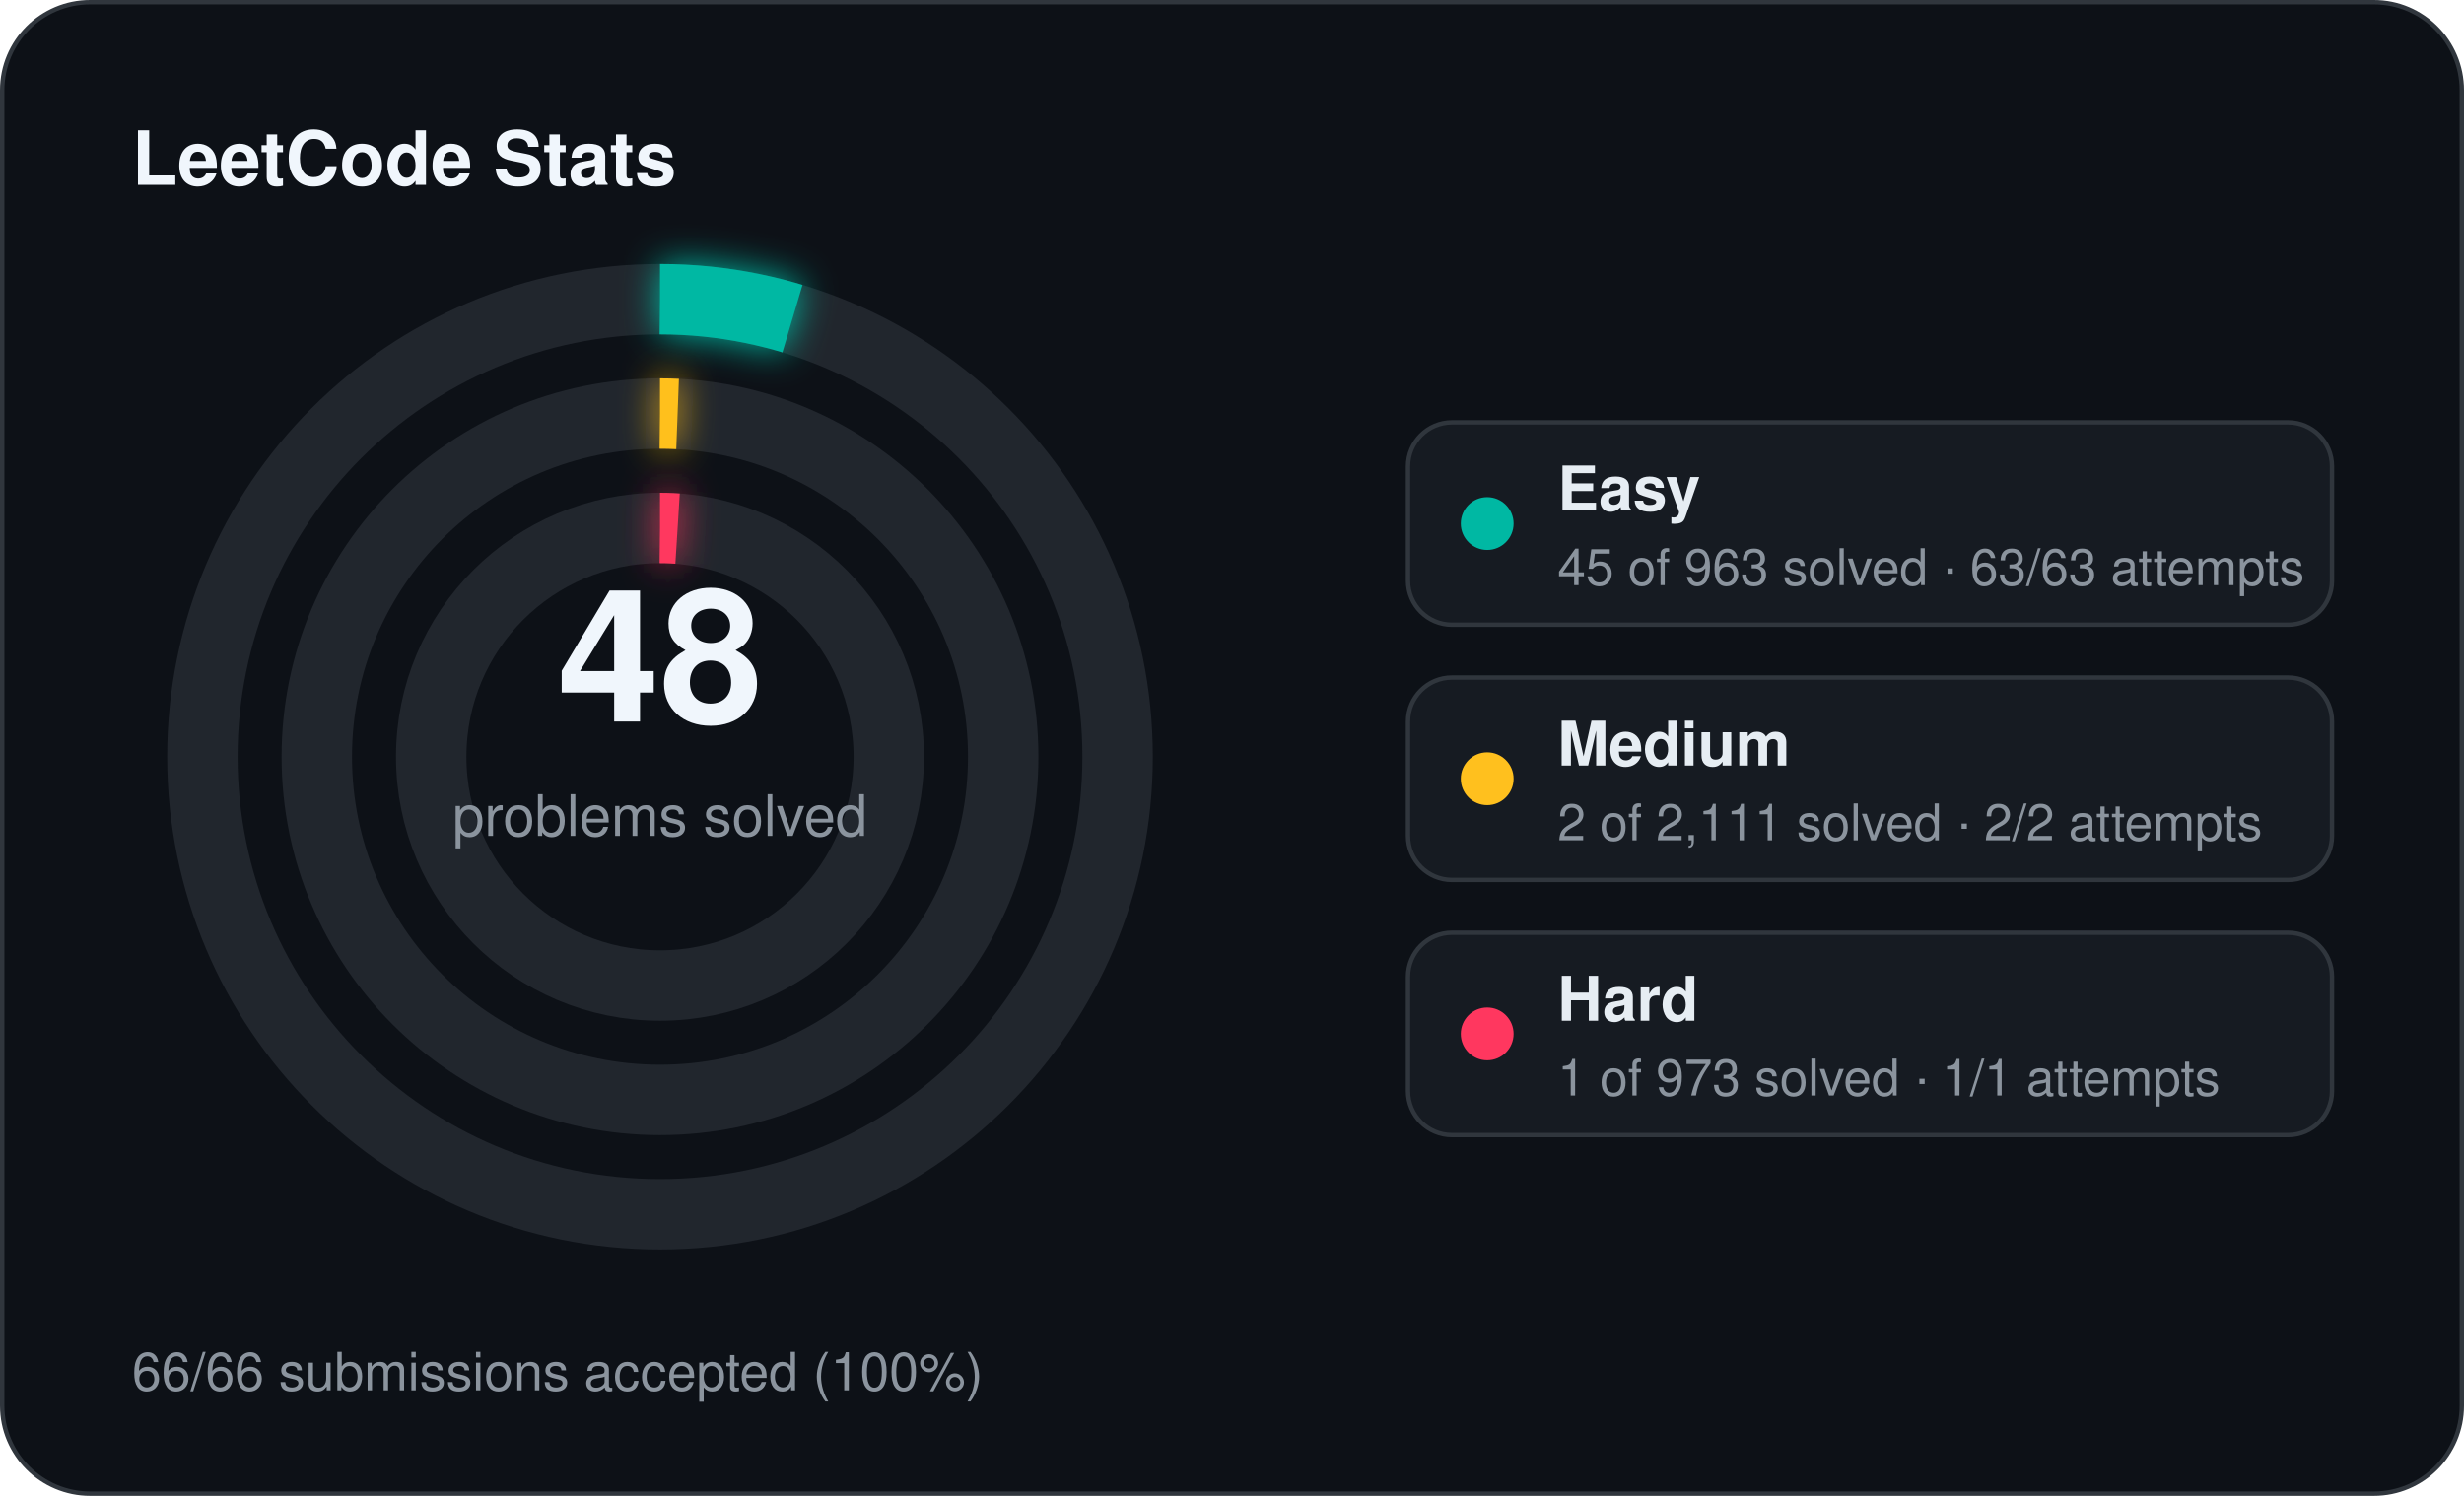
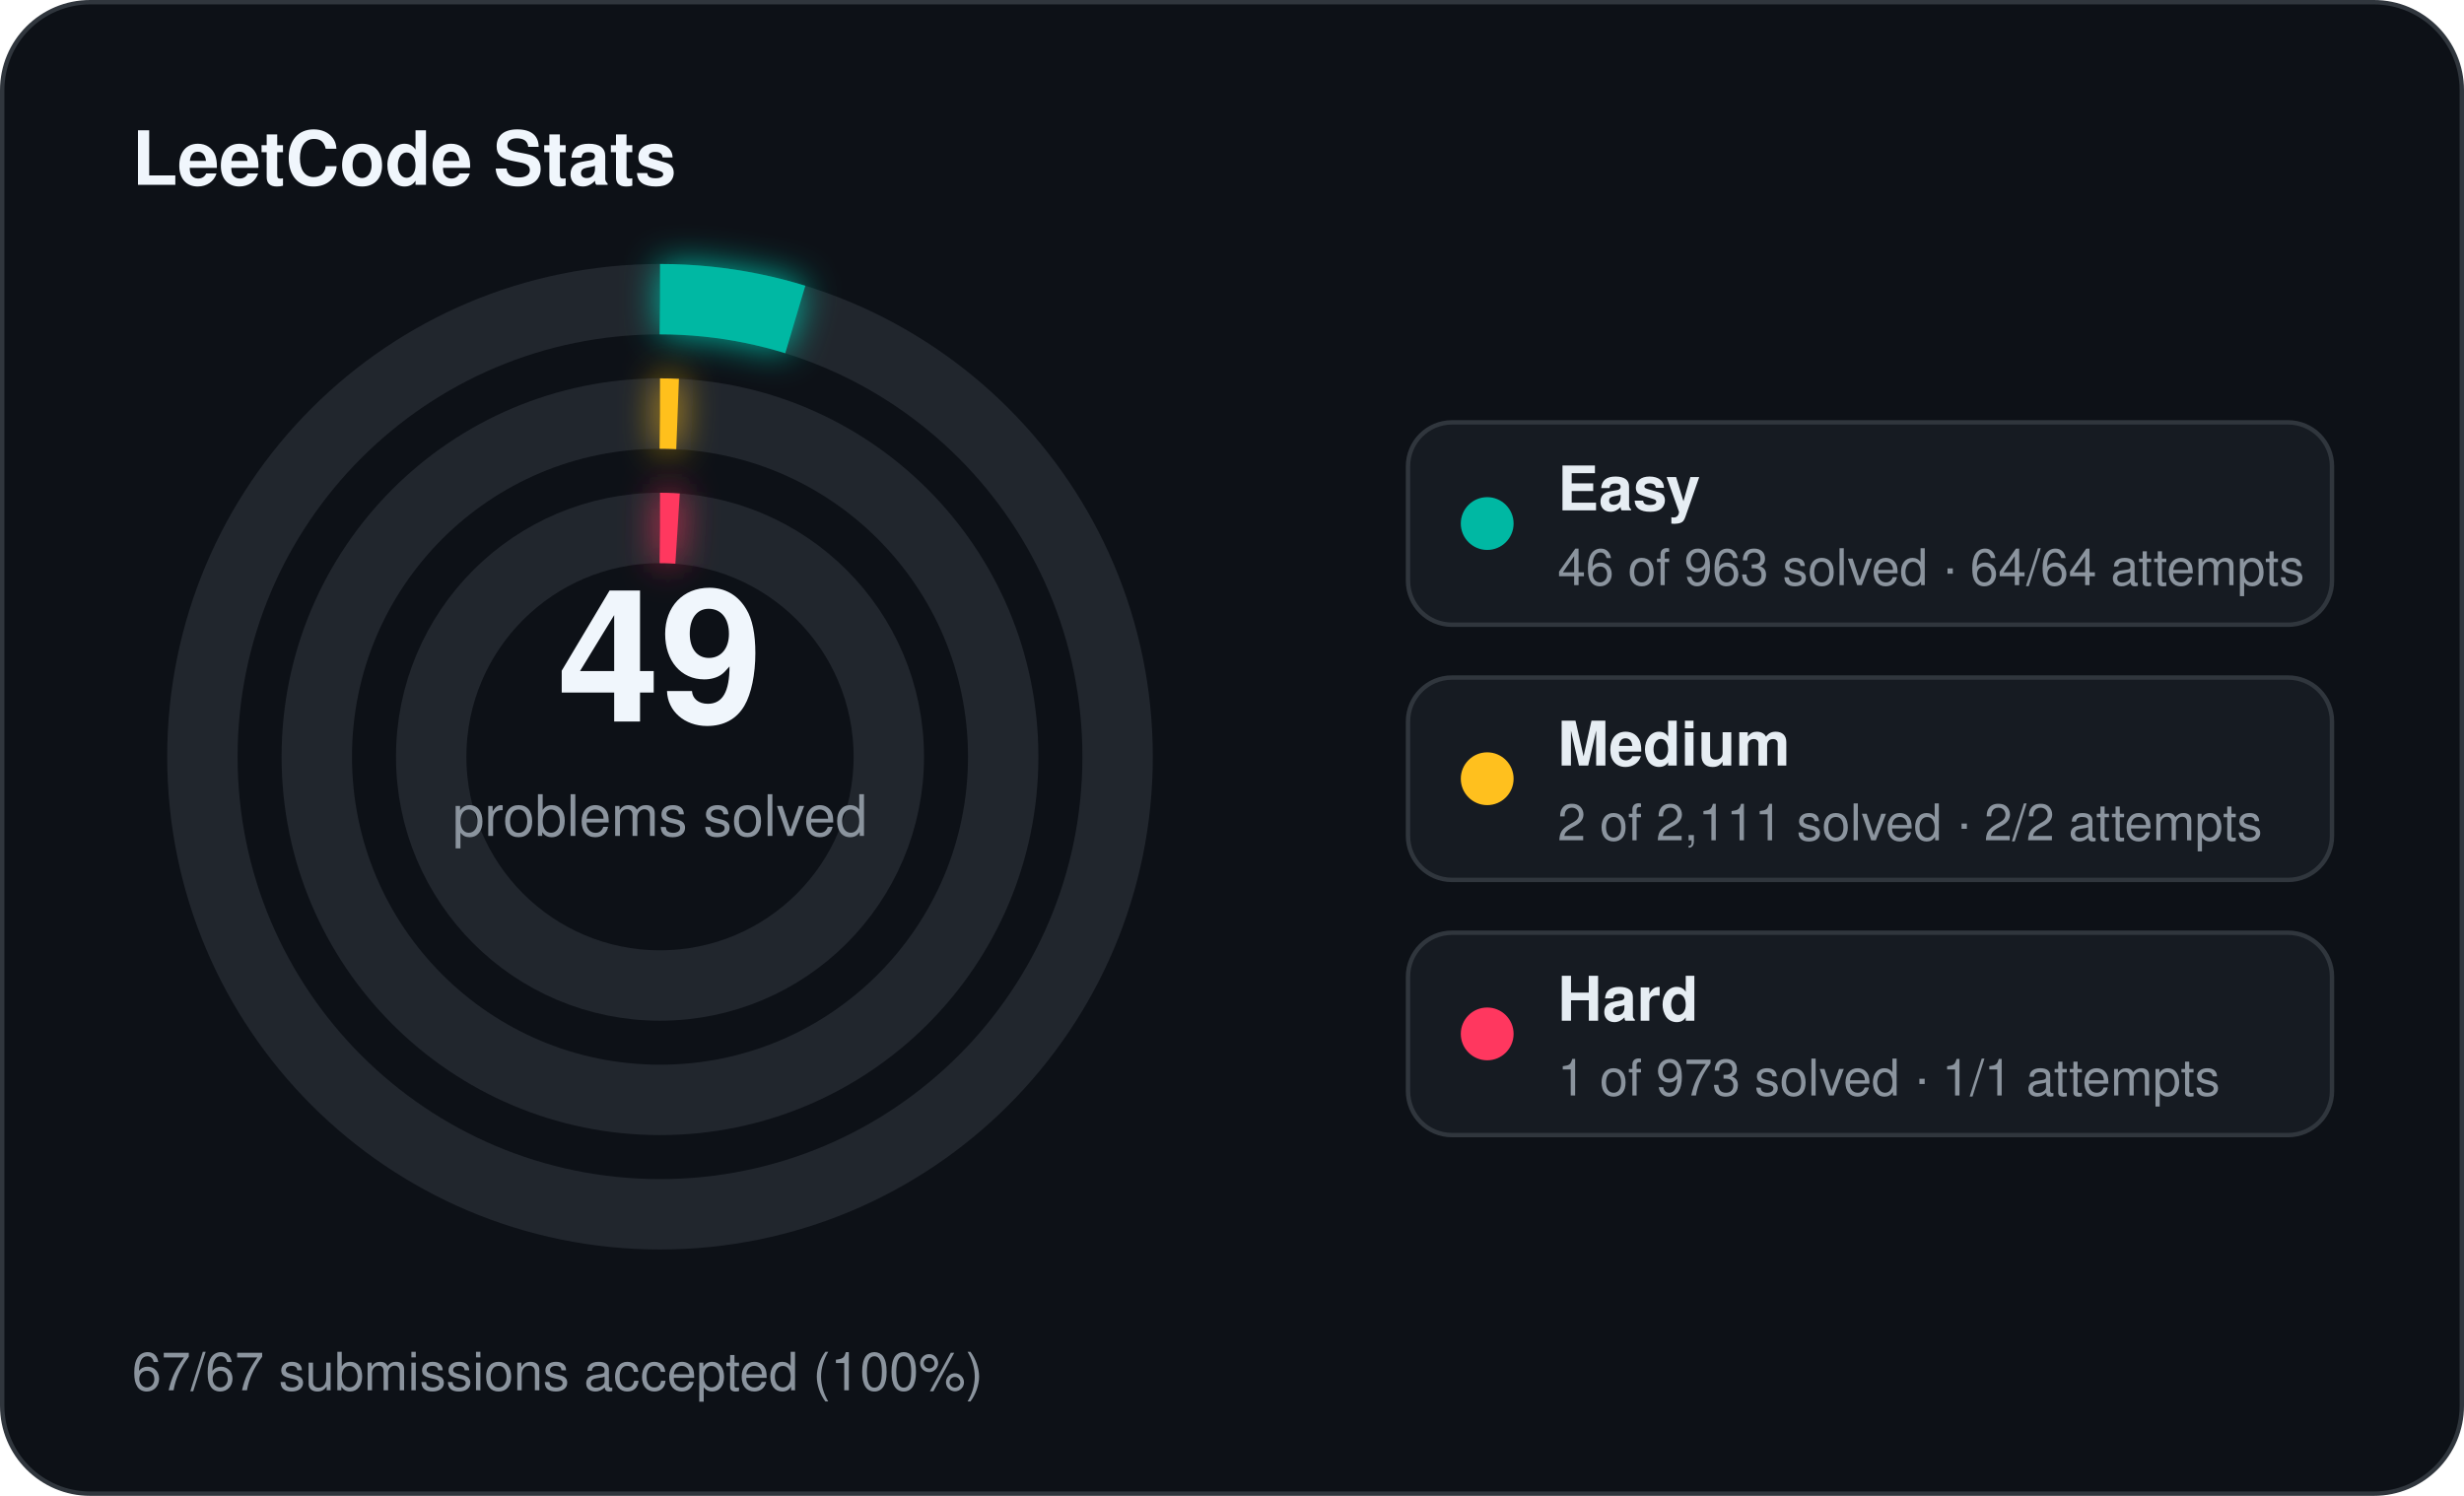
<svg xmlns="http://www.w3.org/2000/svg" width="560" height="340" viewBox="0 0 560 340">
  <defs>
    <filter id="stats-glow" x="-60%" y="-60%" width="220%" height="220%">
      <feGaussianBlur stdDeviation="4" result="blur" />
      <feMerge>
        <feMergeNode in="blur" />
        <feMergeNode in="SourceGraphic" />
      </feMerge>
    </filter>
  </defs>
  <rect x="0.5" y="0.5" width="559" height="339" rx="20" fill="#0d1117" stroke="#30363d" stroke-width="1" />
  <text x="30" y="42" fill="#f0f6fc" font-family="Segoe UI, Helvetica, Arial, sans-serif" font-size="17" font-weight="700">LeetCode Stats</text>
  <circle cx="150" cy="172" r="104" fill="none" stroke="#21262d" stroke-width="16" />
-   <circle cx="150" cy="172" r="104" fill="none" stroke="#00b8a3" stroke-width="16" stroke-linecap="butt" stroke-dasharray="30.54 653.45" transform="rotate(-90 150 172)" filter="url(#stats-glow)" />
+   <circle cx="150" cy="172" r="104" fill="none" stroke="#00b8a3" stroke-width="16" stroke-linecap="butt" stroke-dasharray="31.21 653.45" transform="rotate(-90 150 172)" filter="url(#stats-glow)" />
  <circle cx="150" cy="172" r="78" fill="none" stroke="#21262d" stroke-width="16" />
  <circle cx="150" cy="172" r="78" fill="none" stroke="#ffc01e" stroke-width="16" stroke-linecap="butt" stroke-dasharray="4.00 490.09" transform="rotate(-90 150 172)" filter="url(#stats-glow)" />
  <circle cx="150" cy="172" r="52" fill="none" stroke="#21262d" stroke-width="16" />
  <circle cx="150" cy="172" r="52" fill="none" stroke="#ff375f" stroke-width="16" stroke-linecap="butt" stroke-dasharray="4.00 326.73" transform="rotate(-90 150 172)" filter="url(#stats-glow)" />
-   <text x="150" y="164" text-anchor="middle" fill="#f0f6fc" font-family="Segoe UI, Helvetica, Arial, sans-serif" font-size="42" font-weight="700">48</text>
+   <text x="150" y="164" text-anchor="middle" fill="#f0f6fc" font-family="Segoe UI, Helvetica, Arial, sans-serif" font-size="42" font-weight="700">49</text>
  <text x="150" y="190" text-anchor="middle" fill="#8b949e" font-family="Segoe UI, Helvetica, Arial, sans-serif" font-size="13">problems solved</text>
  <rect x="320" y="96" width="210" height="46" rx="10" fill="#161b22" stroke="#30363d" stroke-width="1" />
  <circle cx="338" cy="119" r="6" fill="#00b8a3" />
  <text x="354" y="116" fill="#e6edf3" font-family="Segoe UI, Helvetica, Arial, sans-serif" font-size="14" font-weight="600">Easy</text>
-   <text x="354" y="133" fill="#8b949e" font-family="Segoe UI, Helvetica, Arial, sans-serif" font-size="11.5">45 of 963 solved · 63/63 attempts</text>
+   <text x="354" y="133" fill="#8b949e" font-family="Segoe UI, Helvetica, Arial, sans-serif" font-size="11.5">46 of 963 solved · 64/64 attempts</text>
  <rect x="320" y="154" width="210" height="46" rx="10" fill="#161b22" stroke="#30363d" stroke-width="1" />
  <circle cx="338" cy="177" r="6" fill="#ffc01e" />
  <text x="354" y="174" fill="#e6edf3" font-family="Segoe UI, Helvetica, Arial, sans-serif" font-size="14" font-weight="600">Medium</text>
  <text x="354" y="191" fill="#8b949e" font-family="Segoe UI, Helvetica, Arial, sans-serif" font-size="11.5">2 of 2,111 solved · 2/2 attempts</text>
  <rect x="320" y="212" width="210" height="46" rx="10" fill="#161b22" stroke="#30363d" stroke-width="1" />
  <circle cx="338" cy="235" r="6" fill="#ff375f" />
  <text x="354" y="232" fill="#e6edf3" font-family="Segoe UI, Helvetica, Arial, sans-serif" font-size="14" font-weight="600">Hard</text>
  <text x="354" y="249" fill="#8b949e" font-family="Segoe UI, Helvetica, Arial, sans-serif" font-size="11.5">1 of 973 solved · 1/1 attempts</text>
-   <text x="30" y="316" fill="#8b949e" font-family="Segoe UI, Helvetica, Arial, sans-serif" font-size="12">66/66 submissions accepted (100%)</text>
+   <text x="30" y="316" fill="#8b949e" font-family="Segoe UI, Helvetica, Arial, sans-serif" font-size="12">67/67 submissions accepted (100%)</text>
</svg>
